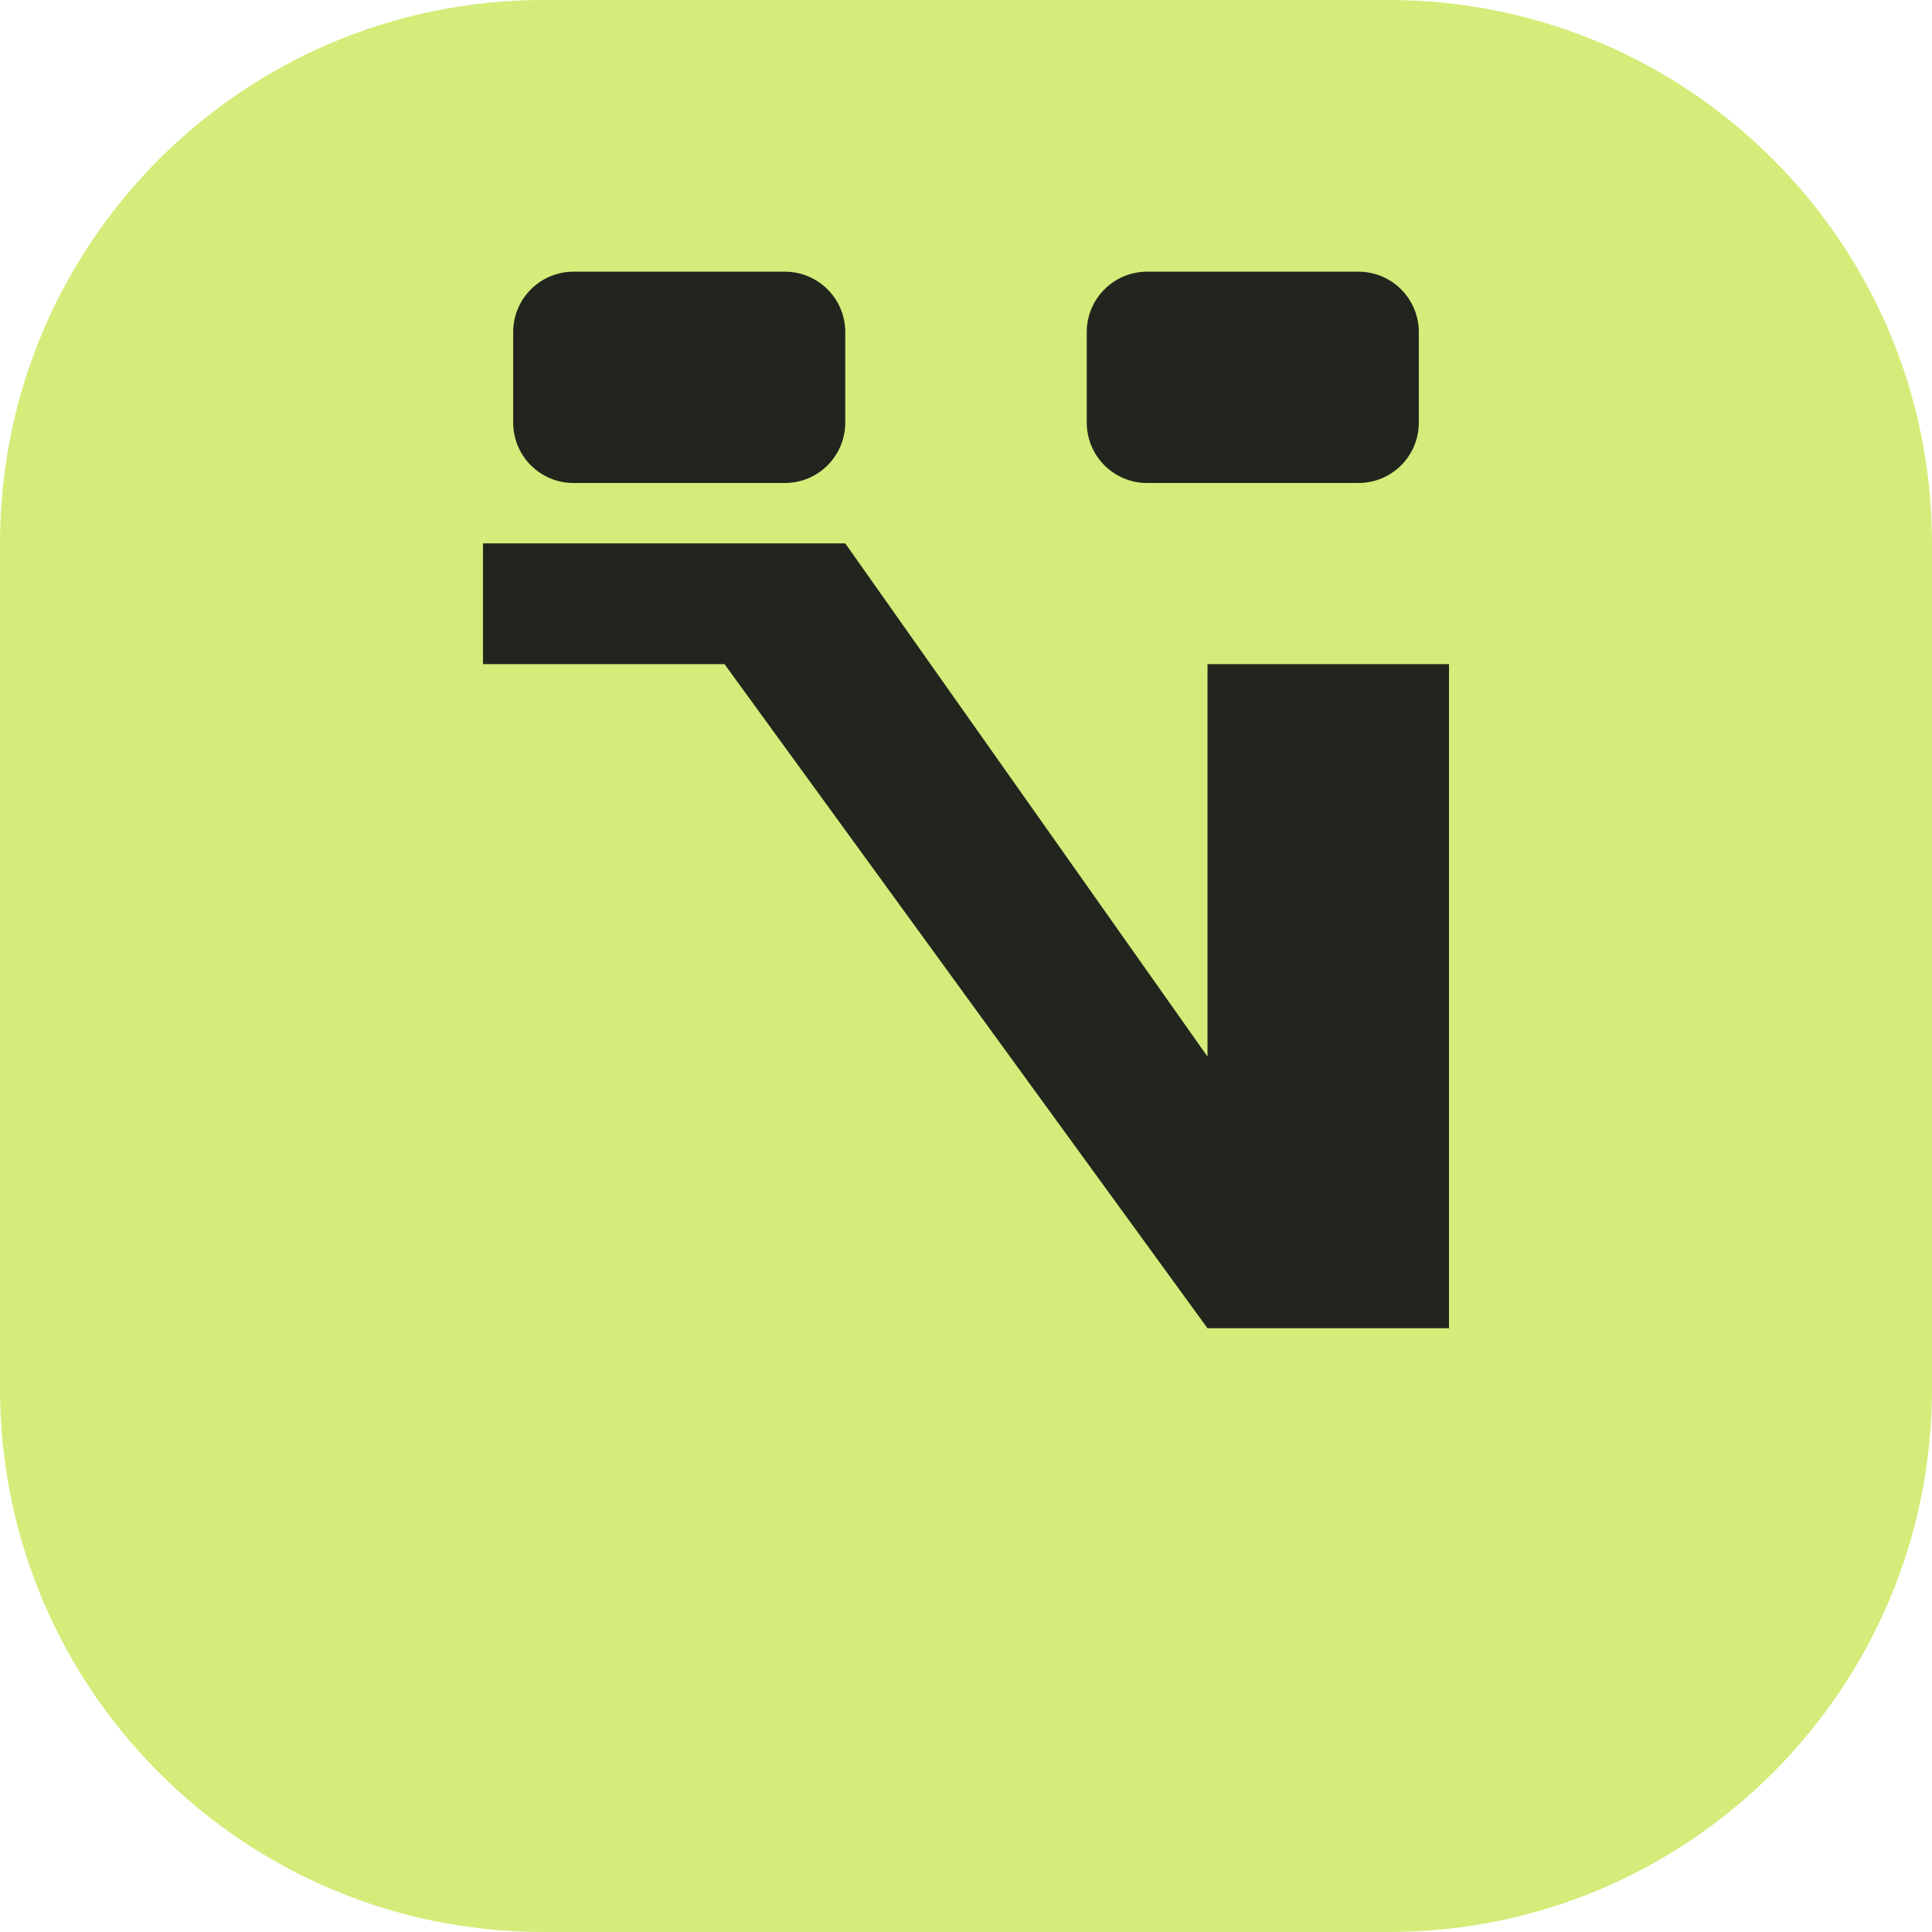
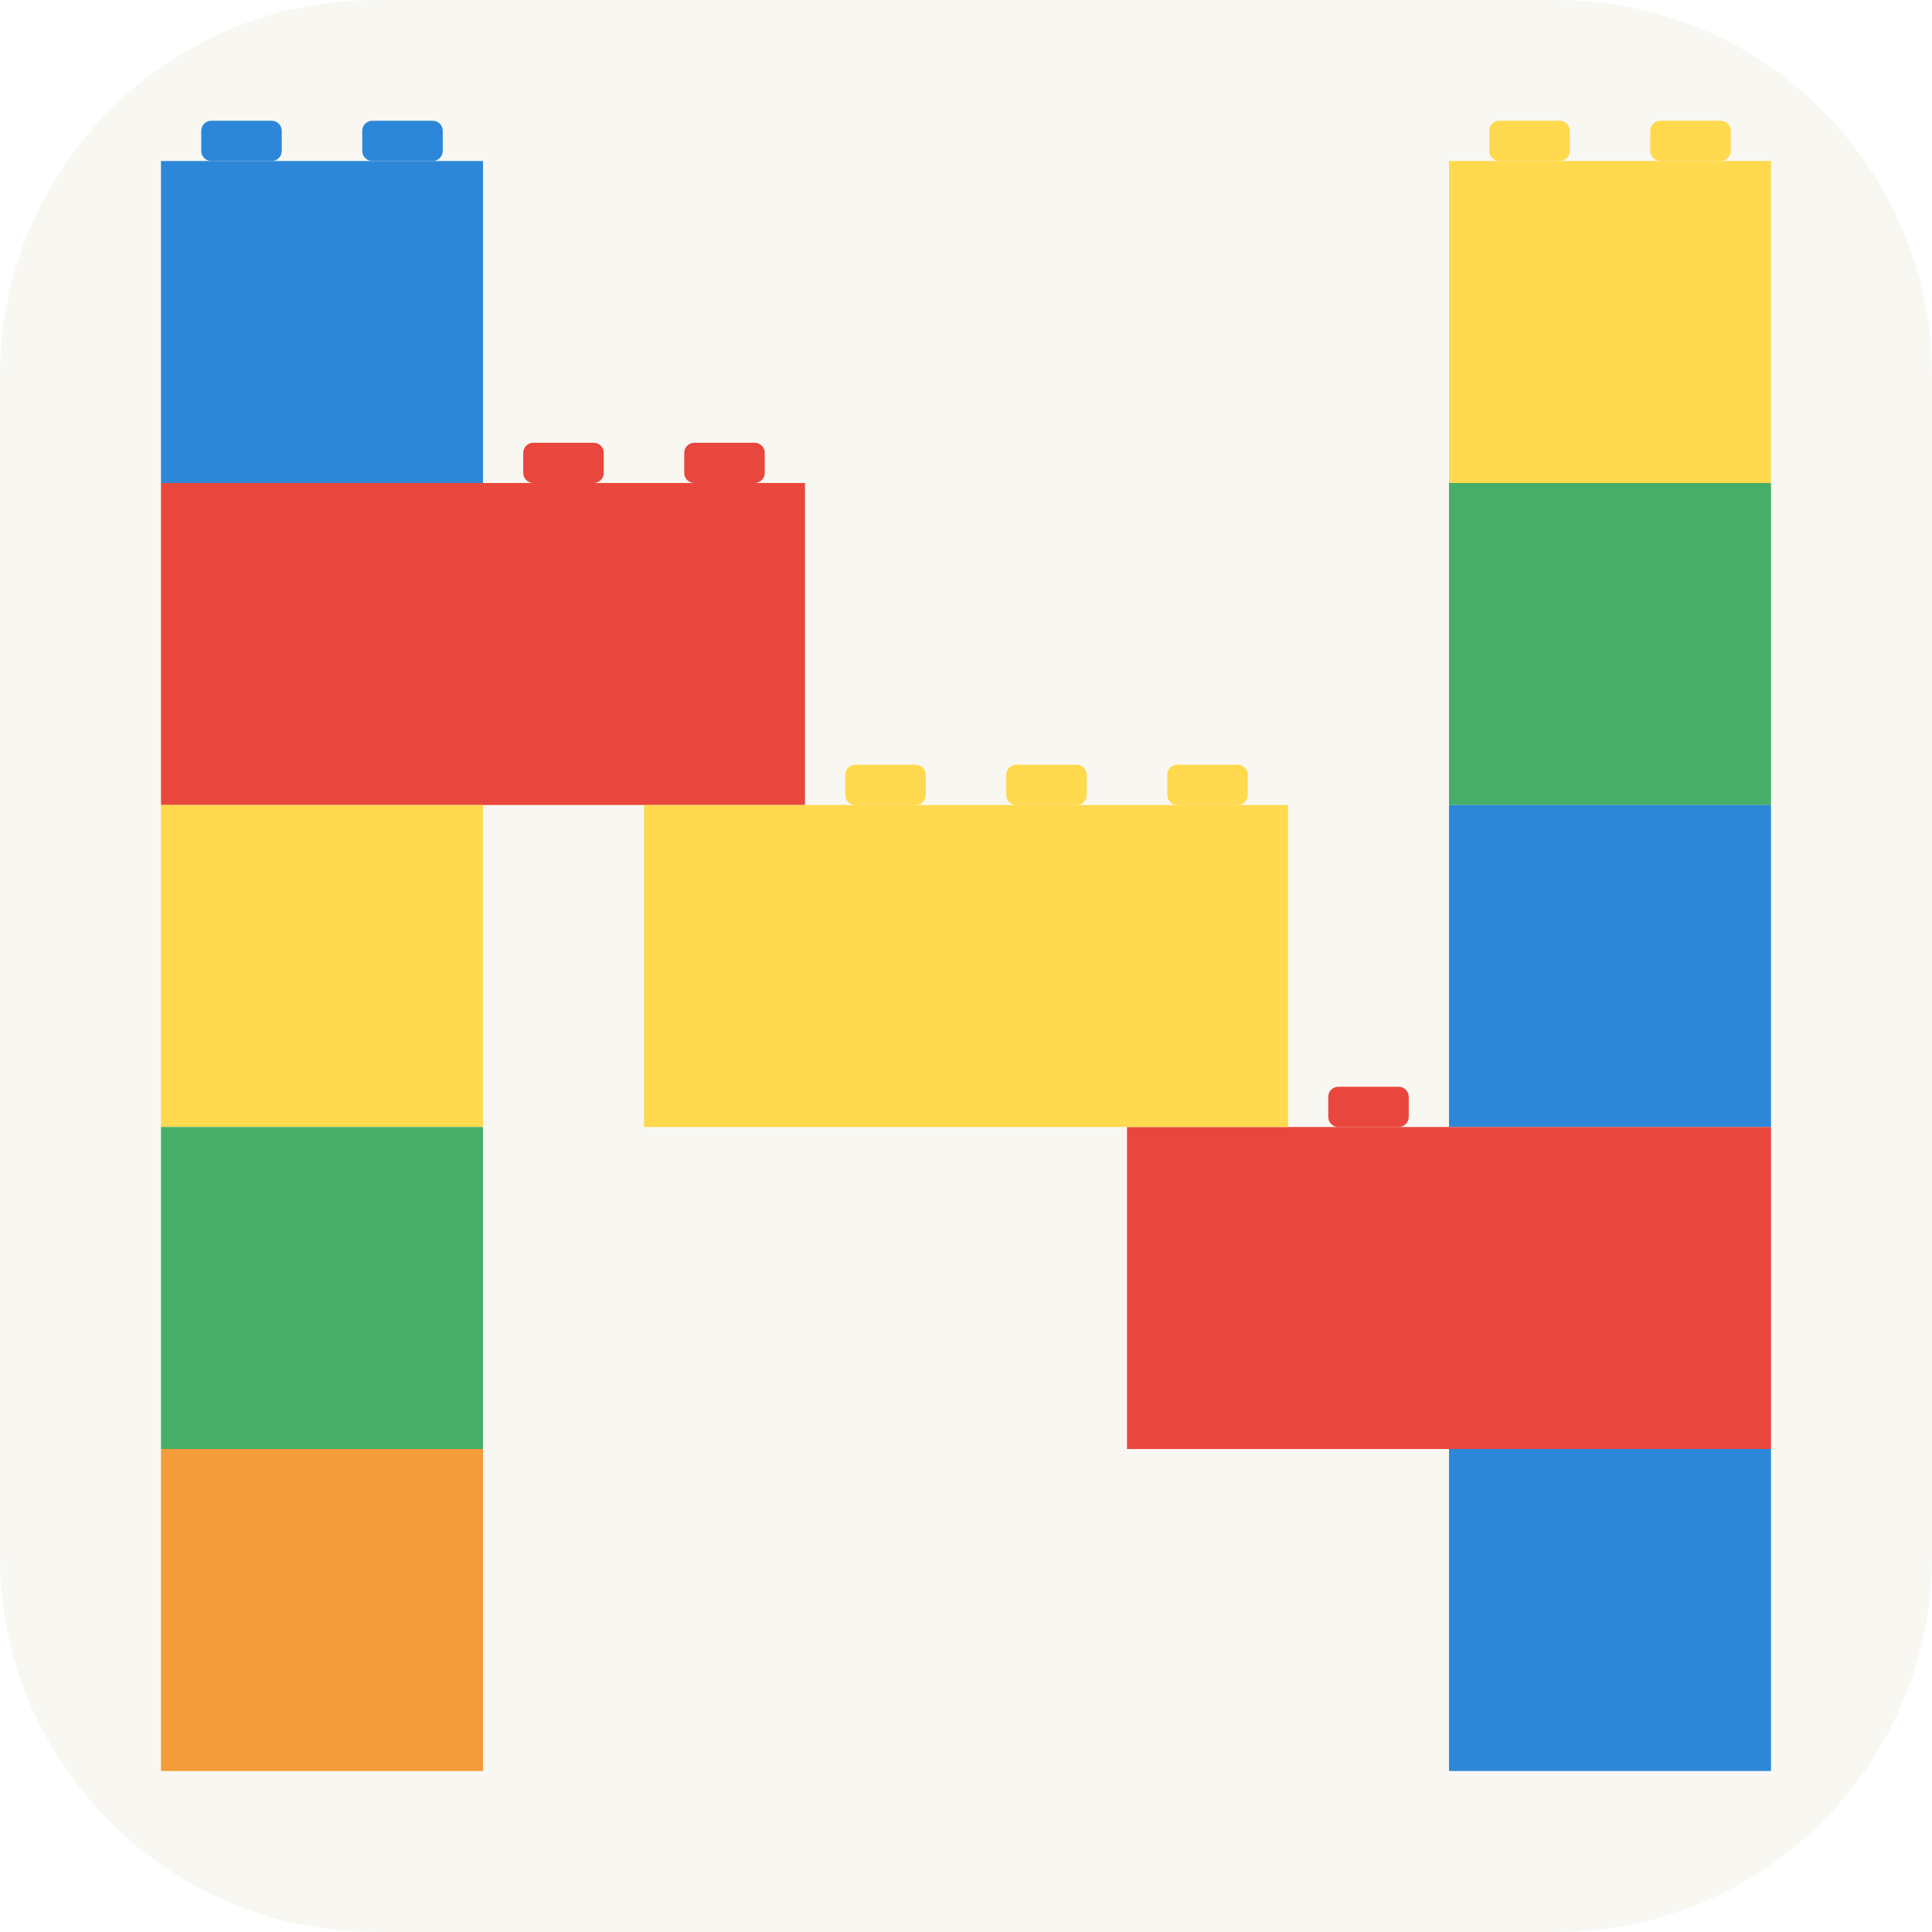
- <svg xmlns="http://www.w3.org/2000/svg" viewBox="0 0 64 64">
-   <rect width="64" height="64" rx="18" fill="#d4ec79" />
-   <path d="M16 44V22h8l16 22h8V22h-8v13L28 18H16z" fill="#22251e" />
-   <rect x="17" y="9" width="11" height="7" rx="2" fill="#22251e" />
-   <rect x="36" y="9" width="11" height="7" rx="2" fill="#22251e" />
+ <svg xmlns="http://www.w3.org/2000/svg" viewBox="0 0 144 144" data-design-unit="24">
+   <rect x="0.0" y="0.0" width="144.0" height="144.0" rx="28" fill="#f8f7f2" />
+   <g id="left-column">
+     <rect data-row-from-bottom="5" x="12" y="12" width="24" height="24" fill="#2D87D8" />
+     <rect data-row-from-bottom="4" x="12" y="36" width="48" height="24" fill="#E9473D" />
+     <rect data-row-from-bottom="3" x="12" y="60" width="24" height="24" fill="#FFD94E" />
+     <rect data-row-from-bottom="2" x="12" y="84" width="24" height="24" fill="#47AE69" />
+     <rect data-row-from-bottom="1" x="12" y="108" width="24" height="24" fill="#F49B3A" />
+   </g>
+   <g id="right-column">
+     <rect data-row-from-bottom="5" x="108" y="12" width="24" height="24" fill="#FFD94E" />
+     <rect data-row-from-bottom="4" x="108" y="36" width="24" height="24" fill="#47AE69" />
+     <rect data-row-from-bottom="3" x="108" y="60" width="24" height="24" fill="#2D87D8" />
+     <rect data-row-from-bottom="2" x="84" y="84" width="48" height="24" fill="#E9473D" />
+     <rect data-row-from-bottom="1" x="108" y="108" width="24" height="24" fill="#2D87D8" />
+   </g>
+   <rect id="middle-connector" x="48" y="60" width="48" height="24" fill="#FFD94E" />
+   <g id="exposed-studs">
+     <rect x="15" y="9" width="6" height="3" rx=".75" fill="#2D87D8" />
+     <rect x="27" y="9" width="6" height="3" rx=".75" fill="#2D87D8" />
+     <rect x="111" y="9" width="6" height="3" rx=".75" fill="#FFD94E" />
+     <rect x="123" y="9" width="6" height="3" rx=".75" fill="#FFD94E" />
+     <rect x="39" y="33" width="6" height="3" rx=".75" fill="#E9473D" />
+     <rect x="51" y="33" width="6" height="3" rx=".75" fill="#E9473D" />
+     <rect x="63" y="57" width="6" height="3" rx=".75" fill="#FFD94E" />
+     <rect x="75" y="57" width="6" height="3" rx=".75" fill="#FFD94E" />
+     <rect x="87" y="57" width="6" height="3" rx=".75" fill="#FFD94E" />
+     <rect x="99" y="81" width="6" height="3" rx=".75" fill="#E9473D" />
+   </g>
</svg>
